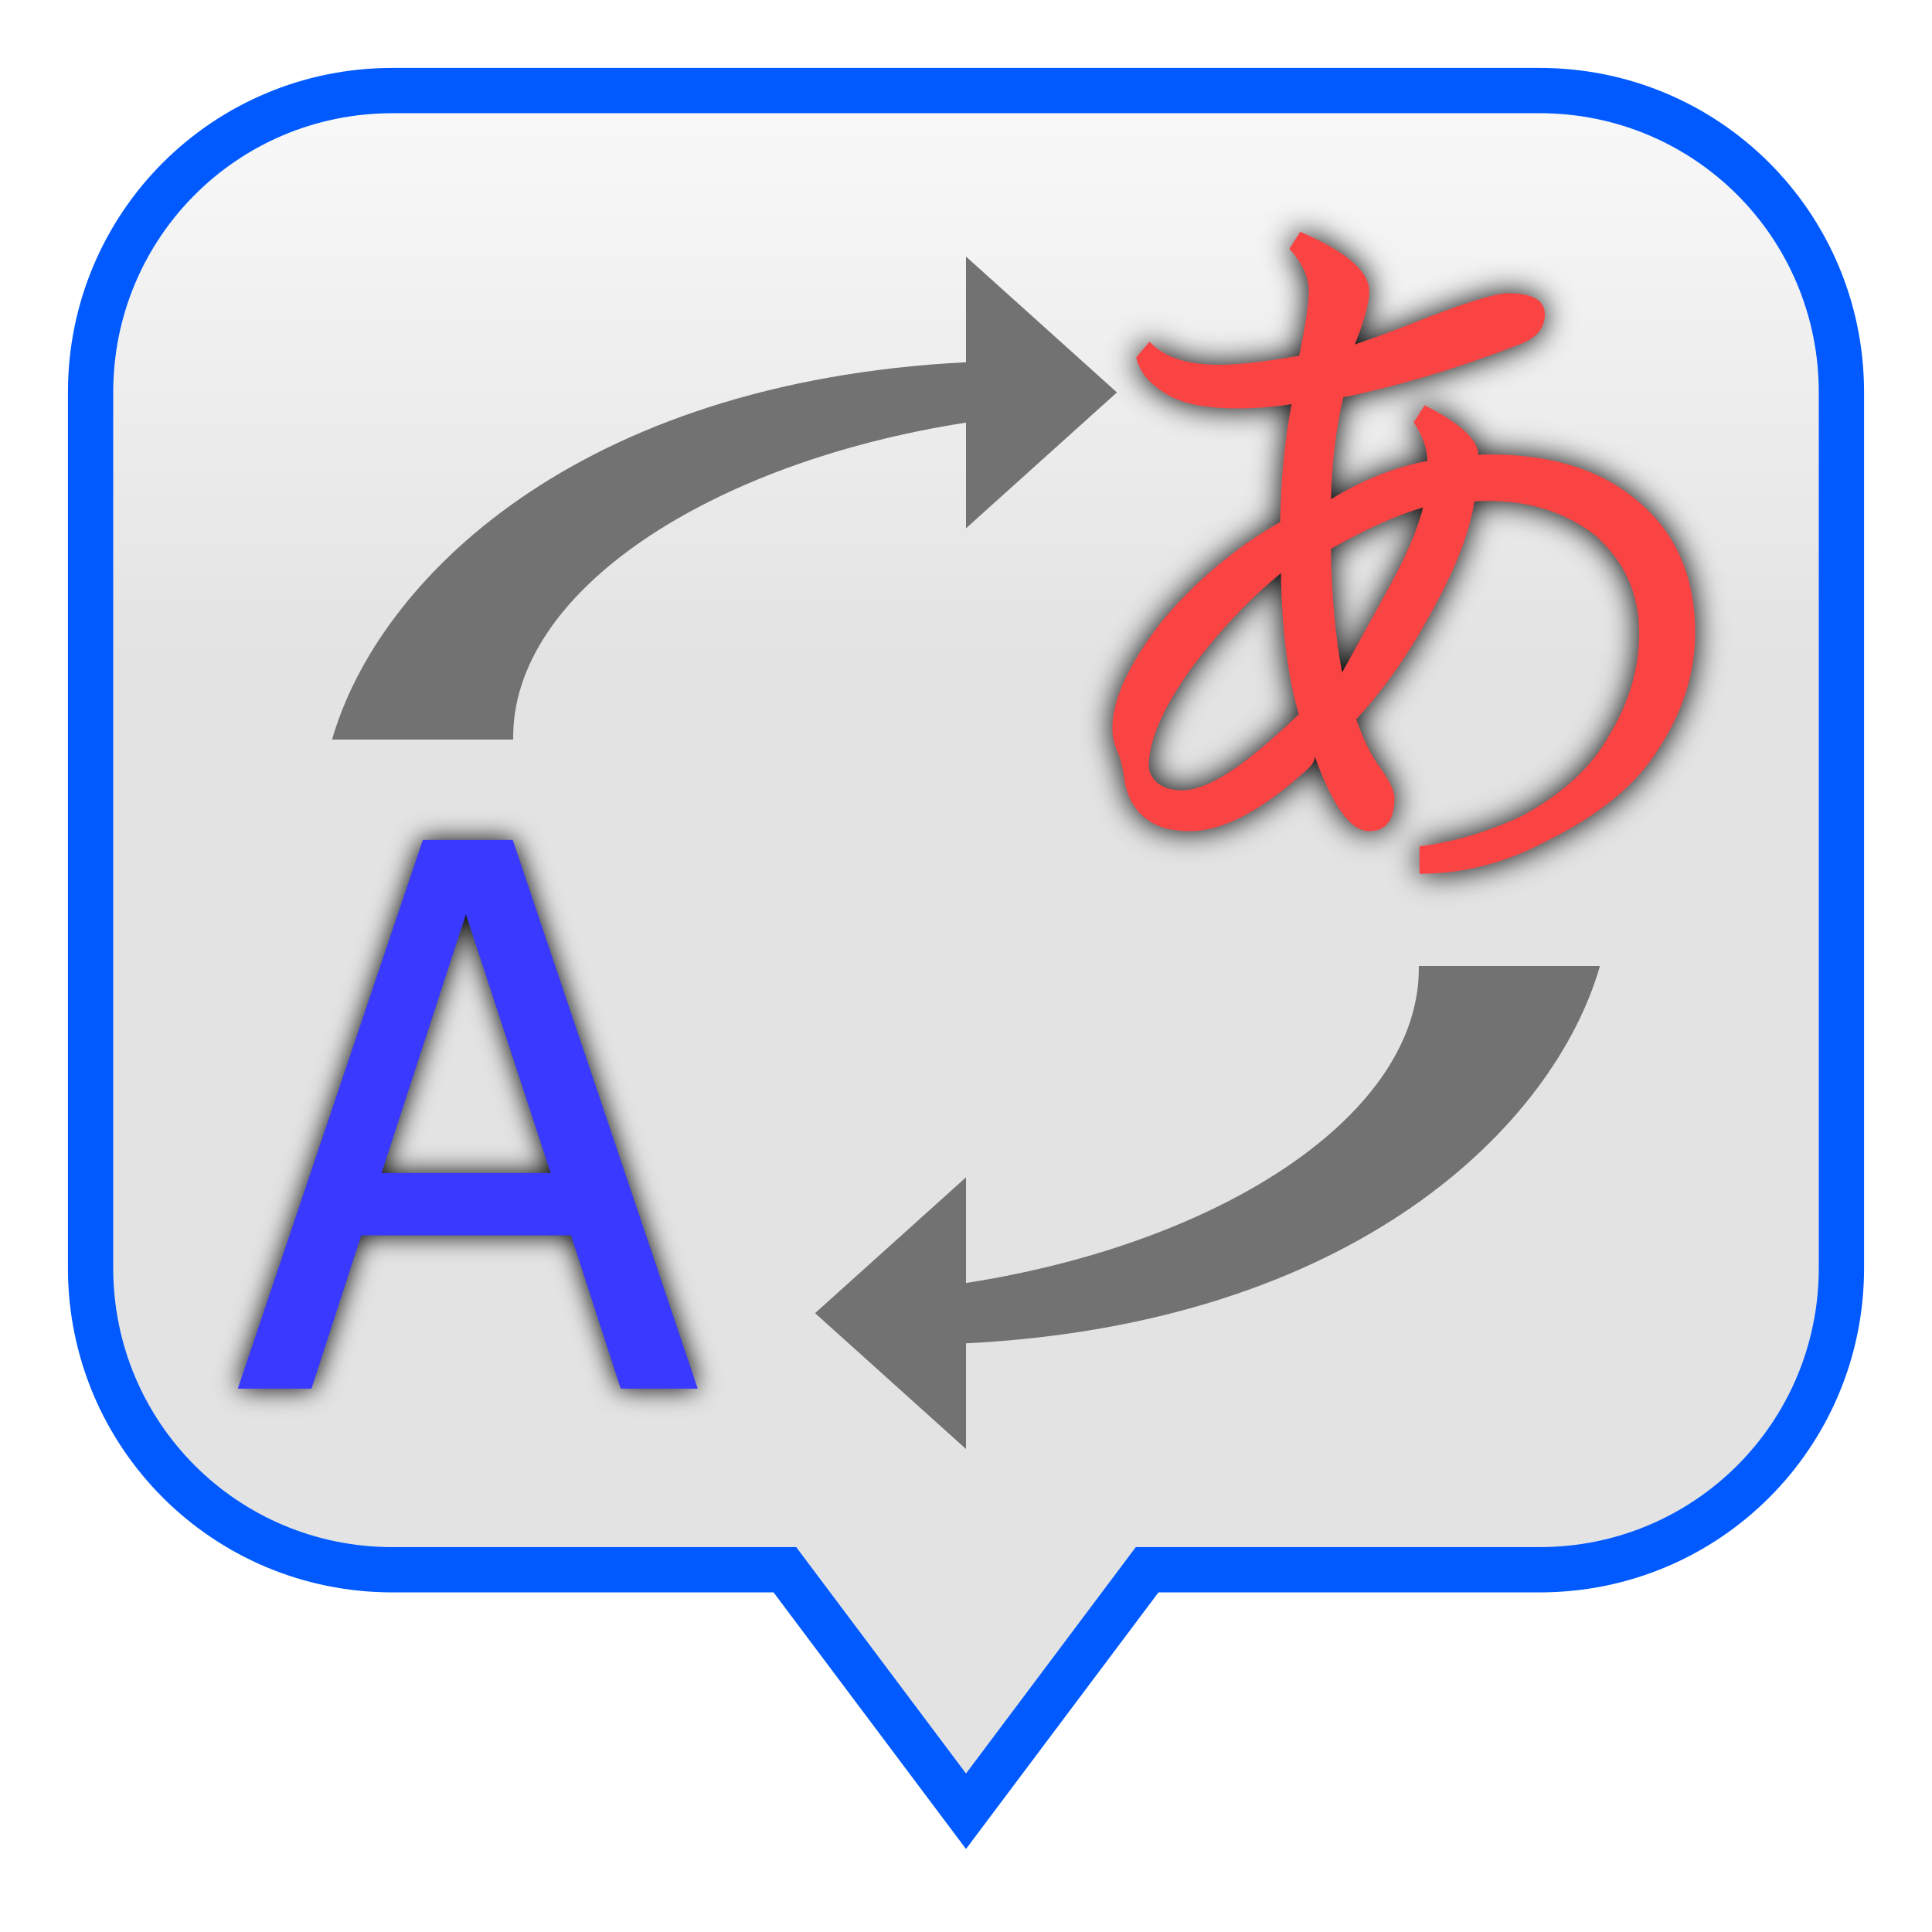
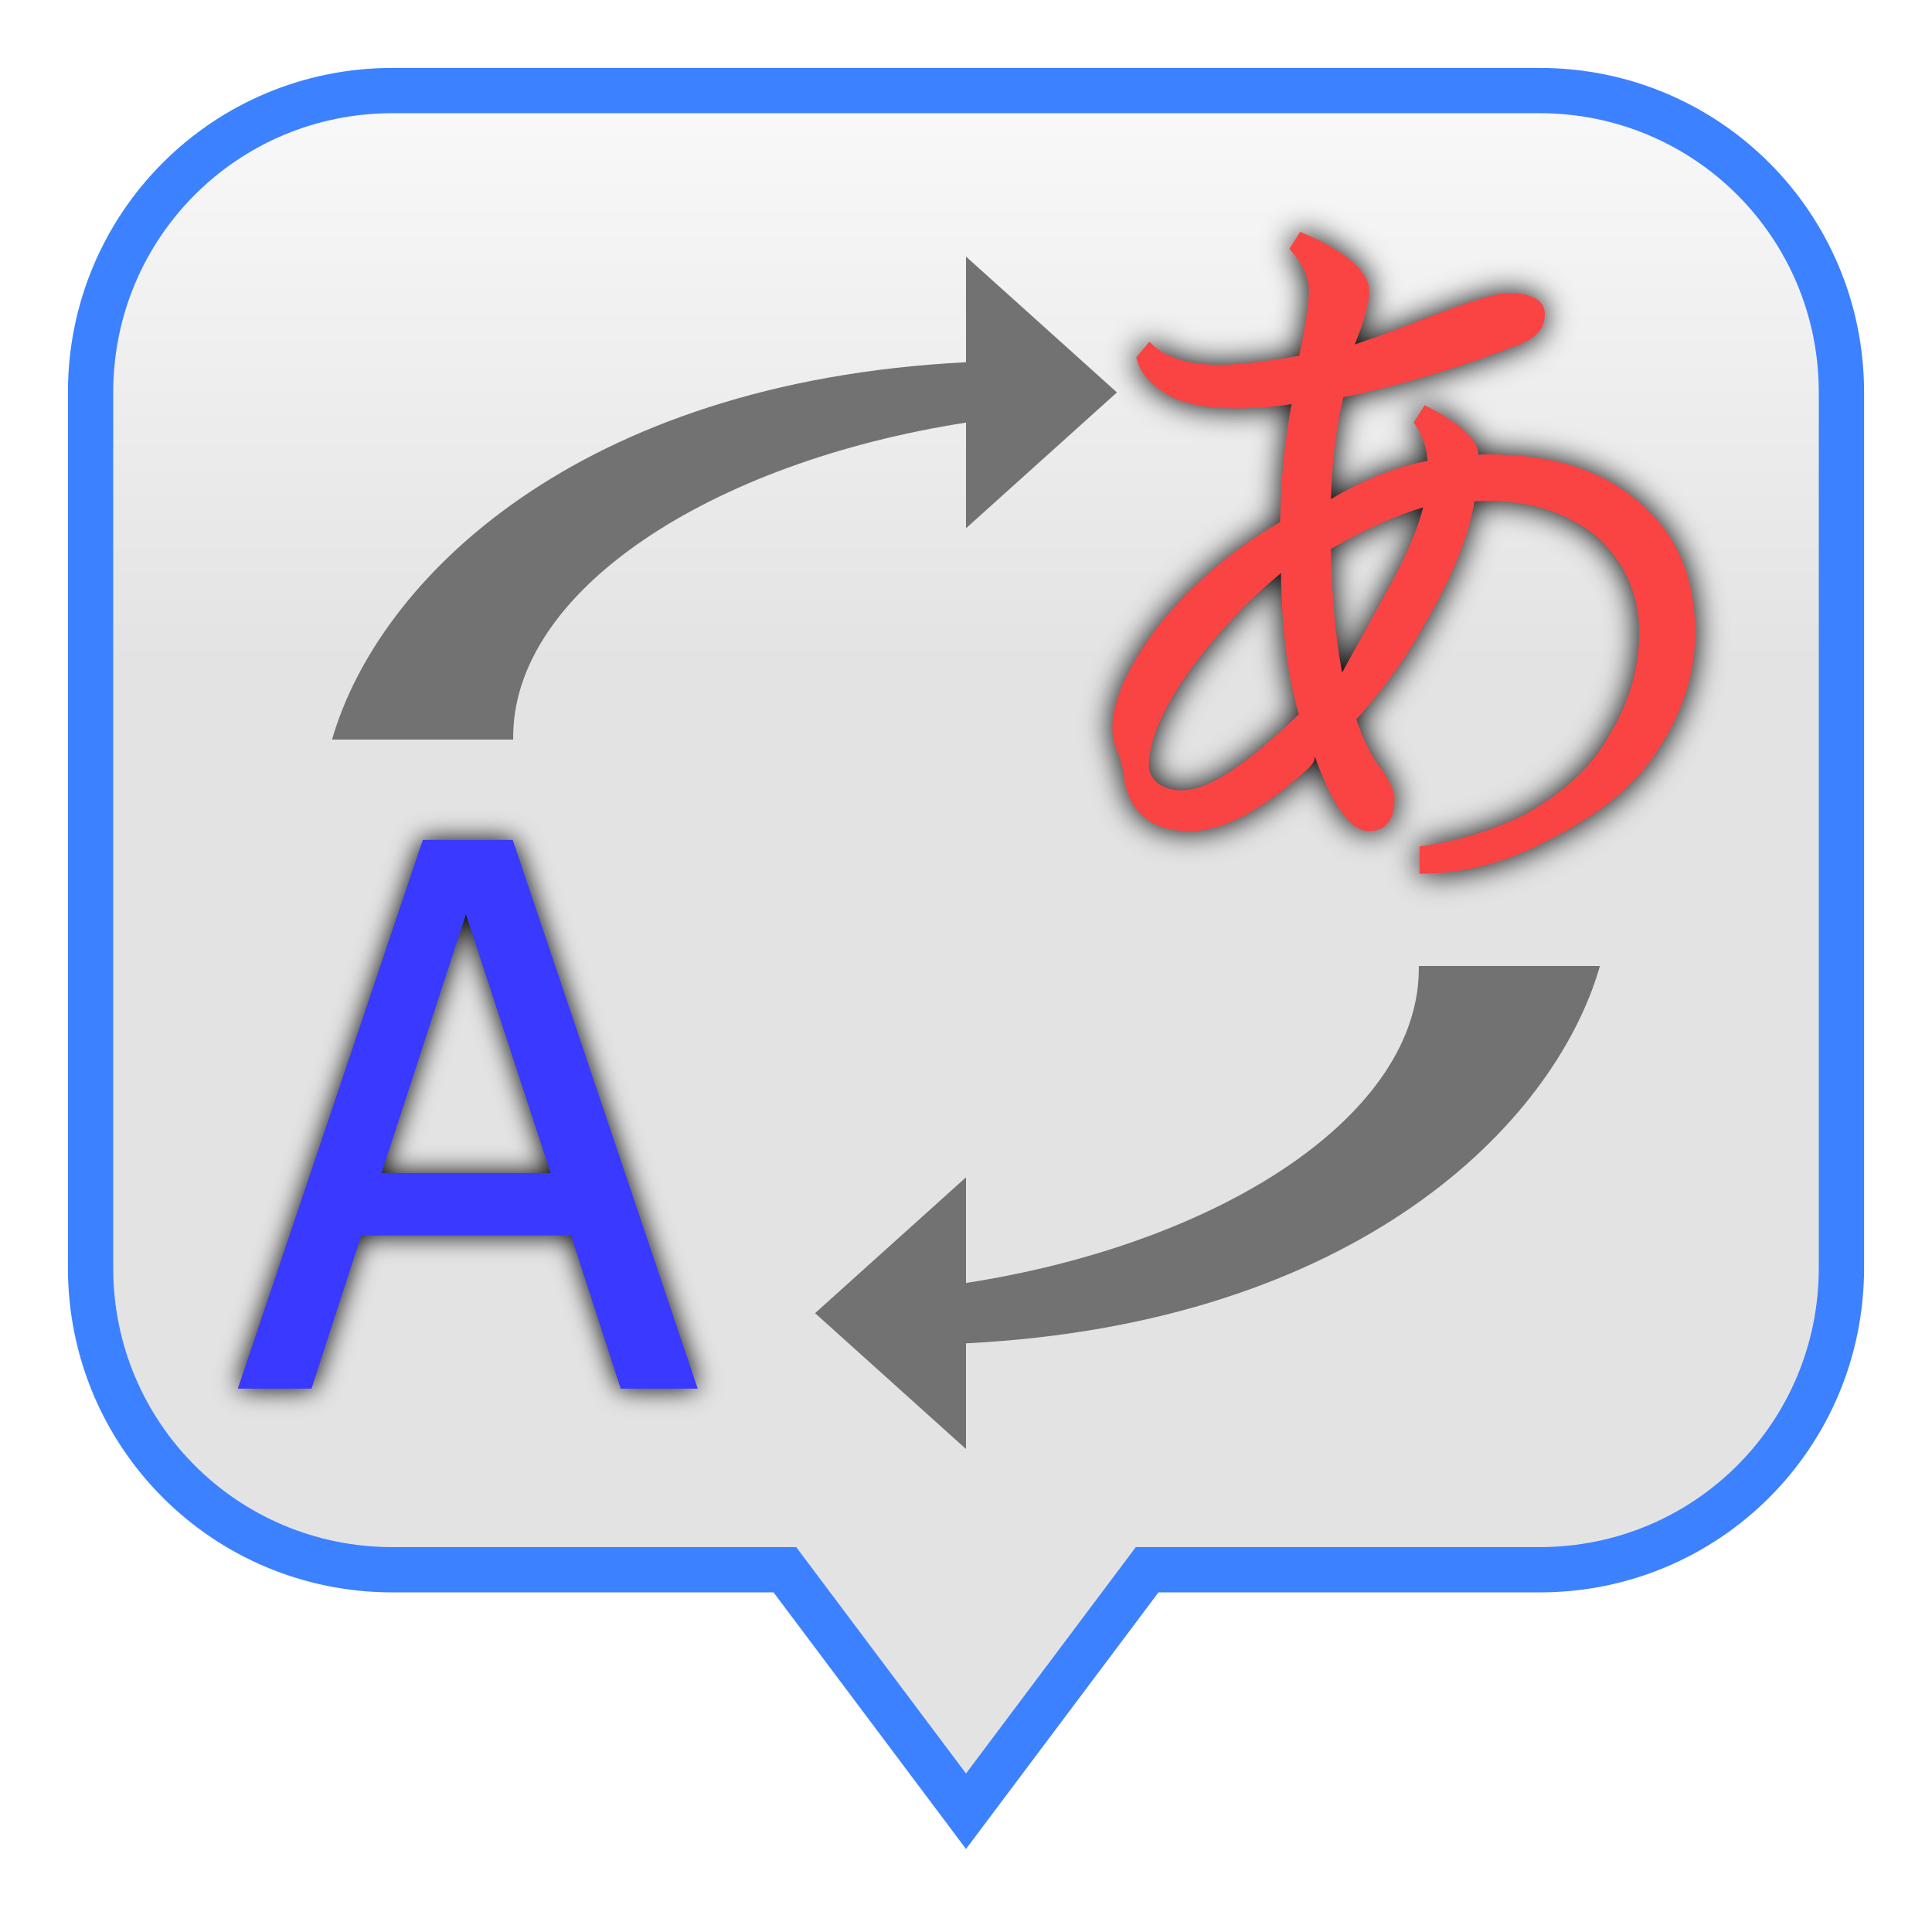
<svg xmlns="http://www.w3.org/2000/svg" xmlns:xlink="http://www.w3.org/1999/xlink" width="128" height="128" id="svg3821" version="1.1">
  <defs id="defs3823">
    <linearGradient id="linearGradient4436">
      <stop style="stop-color:#e3e3e3;stop-opacity:1" offset="0" id="stop4438" />
      <stop style="stop-color:#ffffff;stop-opacity:1" offset="1" id="stop4440" />
    </linearGradient>
    <linearGradient xlink:href="#linearGradient4436" id="linearGradient4442" x1="64" y1="44" x2="64" y2="-4" gradientUnits="userSpaceOnUse" />
    <linearGradient xlink:href="#linearGradient4436" id="linearGradient4551" gradientUnits="userSpaceOnUse" gradientTransform="translate(10,939.3622)" x1="64" y1="48" x2="64" y2="-4" />
    <filter id="filter4739">
      <feGaussianBlur stdDeviation="0.835" id="feGaussianBlur4741" />
    </filter>
    <filter id="filter4747">
      <feGaussianBlur stdDeviation="1.014" id="feGaussianBlur4749" />
    </filter>
  </defs>
  <g id="layer1" transform="translate(0,-924.3622)">
-     <path style="fill:url(#linearGradient4442);fill-opacity:1;fill-rule:nonzero;stroke:#005aff;stroke-opacity:1;stroke-width:3;stroke-miterlimit:4;stroke-dasharray:none" d="M 26 6 C 14.92 6 6 14.92 6 26 L 6 84 C 6 95.08 14.92 104 26 104 L 52 104 L 64 120 L 76 104 L 102 104 C 113.08 104 122 95.08 122 84 L 122 26 C 122 14.92 113.08 6 102 6 L 26 6 z " id="rect3857" transform="translate(0,924.3622)" />
+     <path style="fill:url(#linearGradient4442);fill-opacity:1;fill-rule:nonzero;stroke:#3c81ff;stroke-opacity:1;stroke-width:3;stroke-miterlimit:4;stroke-dasharray:none" d="M 26 6 C 14.92 6 6 14.92 6 26 L 6 84 C 6 95.08 14.92 104 26 104 L 52 104 L 64 120 L 76 104 L 102 104 C 113.08 104 122 95.08 122 84 L 122 26 C 122 14.92 113.08 6 102 6 L 26 6 z " id="rect3857" transform="translate(0,924.3622)" />
    <g style="font-size:40px;font-style:normal;font-weight:normal;line-height:125%;letter-spacing:0px;word-spacing:0px;fill:#000000;fill-opacity:1;stroke:none;filter:url(#filter4747);font-family:Sans" id="text4743">
      <path d="m 86.143,939.72 c 3.048,1.309 4.572,2.621 4.572,3.935 -2.2e-5,0.767 -0.319,1.945 -0.958,3.532 1.423,-0.485 3.083,-1.104 4.979,-1.855 2.708,-1.029 4.428,-1.544 5.161,-1.544 1.635,3e-5 2.452,0.466 2.452,1.399 -3e-5,0.927 -0.576,1.596 -1.727,2.007 -3.406,1.337 -6.849,2.408 -10.33,3.213 -0.528,0.116 -0.958,0.206 -1.291,0.269 -0.491,2.108 -0.766,4.36 -0.822,6.757 2.119,-1.285 4.25,-2.13 6.393,-2.534 -2.6e-5,0.132 -2.6e-5,0.151 0,0.055 -2.6e-5,-0.824 -0.303,-1.694 -0.909,-2.611 l 0.722,-1.132 c 2.373,1.201 3.56,2.302 3.56,3.302 0.05,-0.032 0.27,-0.047 0.661,-0.047 4.121,3e-5 7.36,0.983 9.718,2.95 2.656,2.11 3.984,5.072 3.984,8.885 -4e-5,2.675 -0.828,5.263 -2.483,7.762 -1.447,2.314 -3.912,4.326 -7.397,6.035 -2.677,1.436 -5.471,2.155 -8.382,2.155 l 0,-1.819 c 2.291,-0.287 4.565,-0.964 6.822,-2.031 2.682,-1.466 4.599,-3.244 5.75,-5.333 1.321,-2.171 1.982,-4.427 1.982,-6.769 -4e-5,-2.596 -0.974,-4.756 -2.921,-6.479 -1.962,-1.515 -4.32,-2.272 -7.074,-2.272 -0.434,10e-6 -0.74,0.012 -0.916,0.037 -0.352,2.171 -1.368,4.73 -3.049,7.678 -1.394,2.556 -2.989,4.807 -4.787,6.752 0.441,1.253 0.917,2.247 1.425,2.982 0.742,1 1.112,1.739 1.112,2.217 -2.4e-5,1.475 -0.562,2.213 -1.686,2.213 -1.214,-10e-6 -2.416,-1.66 -3.607,-4.979 0.04,0.259 -0.122,0.554 -0.484,0.883 -2.994,2.73 -5.588,4.095 -7.782,4.095 -1.147,-10e-6 -2.046,-0.227 -2.696,-0.682 -0.861,-0.575 -1.402,-1.434 -1.624,-2.577 -0.091,-0.848 -0.252,-1.518 -0.484,-2.01 -0.22,-0.512 -0.33,-1.025 -0.33,-1.54 -6e-6,-1.885 1.067,-4.216 3.201,-6.993 2.219,-2.693 4.856,-4.919 7.912,-6.68 0.06,-2.879 0.313,-5.483 0.76,-7.812 -1.165,0.192 -2.374,0.288 -3.629,0.288 -1.925,2e-5 -3.4,-0.273 -4.425,-0.819 -1.264,-0.688 -2.011,-1.542 -2.24,-2.562 l 0.88,-1.042 c 0.948,1.021 2.478,1.532 4.588,1.532 1.271,2e-5 3.048,-0.2 5.331,-0.601 0.428,-2.08 0.642,-3.504 0.642,-4.272 -1.8e-5,-0.921 -0.431,-1.857 -1.292,-2.811 z m -1.276,22.615 c -2.104,1.724 -4.088,3.83 -5.952,6.317 -1.869,2.616 -2.803,4.768 -2.803,6.456 -8e-6,0.412 0.195,0.79 0.584,1.134 0.431,0.322 0.967,0.484 1.608,0.484 1.421,0 3.409,-1.137 5.965,-3.412 0.596,-0.512 1.189,-1.057 1.779,-1.636 -0.732,-2.48 -1.126,-5.594 -1.181,-9.343 z m 9.416,-4.356 c -1.774,0.524 -3.811,1.441 -6.11,2.751 0.059,3.155 0.307,5.885 0.745,8.192 0.772,-1.414 1.699,-3.099 2.78,-5.054 1.355,-2.41 2.217,-4.373 2.585,-5.89 z" style="font-size:50px;font-variant:normal;font-weight:bold;font-stretch:normal;fill:#000000;font-family:Tahoma;-inkscape-font-specification:Tahoma" id="path3018" />
    </g>
    <g style="font-size:40px;font-style:normal;font-weight:normal;line-height:125%;letter-spacing:0px;word-spacing:0px;fill:#fa4444;fill-opacity:1;stroke:none;font-family:Sans" id="text4465">
      <path d="m 86.143,939.72 c 3.048,1.309 4.572,2.621 4.572,3.935 -2.2e-5,0.767 -0.319,1.945 -0.958,3.532 1.423,-0.485 3.083,-1.104 4.979,-1.855 2.708,-1.029 4.428,-1.544 5.161,-1.544 1.635,3e-5 2.452,0.466 2.452,1.399 -3e-5,0.927 -0.576,1.596 -1.727,2.007 -3.406,1.337 -6.849,2.408 -10.33,3.213 -0.528,0.116 -0.958,0.206 -1.291,0.269 -0.491,2.108 -0.766,4.36 -0.822,6.757 2.119,-1.285 4.25,-2.13 6.393,-2.534 -2.6e-5,0.132 -2.6e-5,0.151 0,0.055 -2.6e-5,-0.824 -0.303,-1.694 -0.909,-2.611 l 0.722,-1.132 c 2.373,1.201 3.56,2.302 3.56,3.302 0.05,-0.032 0.27,-0.047 0.661,-0.047 4.121,3e-5 7.36,0.983 9.718,2.95 2.656,2.11 3.984,5.072 3.984,8.885 -4e-5,2.675 -0.828,5.263 -2.483,7.762 -1.447,2.314 -3.912,4.326 -7.397,6.035 -2.677,1.436 -5.471,2.155 -8.382,2.155 l 0,-1.819 c 2.291,-0.287 4.565,-0.964 6.822,-2.031 2.682,-1.466 4.599,-3.244 5.75,-5.333 1.321,-2.171 1.982,-4.427 1.982,-6.769 -4e-5,-2.596 -0.974,-4.756 -2.921,-6.479 -1.962,-1.515 -4.32,-2.272 -7.074,-2.272 -0.434,10e-6 -0.74,0.012 -0.916,0.037 -0.352,2.171 -1.368,4.73 -3.049,7.678 -1.394,2.556 -2.989,4.807 -4.787,6.752 0.441,1.253 0.917,2.247 1.425,2.982 0.742,1 1.112,1.739 1.112,2.217 -2.4e-5,1.475 -0.562,2.213 -1.686,2.213 -1.214,-10e-6 -2.416,-1.66 -3.607,-4.979 0.04,0.259 -0.122,0.554 -0.484,0.883 -2.994,2.73 -5.588,4.095 -7.782,4.095 -1.147,-10e-6 -2.046,-0.227 -2.696,-0.682 -0.861,-0.575 -1.402,-1.434 -1.624,-2.577 -0.091,-0.848 -0.252,-1.518 -0.484,-2.01 -0.22,-0.512 -0.33,-1.025 -0.33,-1.54 -6e-6,-1.885 1.067,-4.216 3.201,-6.993 2.219,-2.693 4.856,-4.919 7.912,-6.68 0.06,-2.879 0.313,-5.483 0.76,-7.812 -1.165,0.192 -2.374,0.288 -3.629,0.288 -1.925,2e-5 -3.4,-0.273 -4.425,-0.819 -1.264,-0.688 -2.011,-1.542 -2.24,-2.562 l 0.88,-1.042 c 0.948,1.021 2.478,1.532 4.588,1.532 1.271,2e-5 3.048,-0.2 5.331,-0.601 0.428,-2.08 0.642,-3.504 0.642,-4.272 -1.8e-5,-0.921 -0.431,-1.857 -1.292,-2.811 z m -1.276,22.615 c -2.104,1.724 -4.088,3.83 -5.952,6.317 -1.869,2.616 -2.803,4.768 -2.803,6.456 -8e-6,0.412 0.195,0.79 0.584,1.134 0.431,0.322 0.967,0.484 1.608,0.484 1.421,0 3.409,-1.137 5.965,-3.412 0.596,-0.512 1.189,-1.057 1.779,-1.636 -0.732,-2.48 -1.126,-5.594 -1.181,-9.343 z m 9.416,-4.356 c -1.774,0.524 -3.811,1.441 -6.11,2.751 0.059,3.155 0.307,5.885 0.745,8.192 0.772,-1.414 1.699,-3.099 2.78,-5.054 1.355,-2.41 2.217,-4.373 2.585,-5.89 z" style="font-size:50px;font-variant:normal;font-weight:bold;font-stretch:normal;fill:#fa4444;font-family:Tahoma;-inkscape-font-specification:Tahoma;fill-opacity:1" id="path3015" />
    </g>
    <g style="font-size:40px;font-style:normal;font-weight:normal;line-height:125%;letter-spacing:0px;word-spacing:0px;fill:#000000;fill-opacity:1;stroke:none;filter:url(#filter4739);font-family:Sans" id="text4567">
      <path d="m 15.756,1016.362 12.256,-36.353 5.957,0 12.256,36.353 -5.103,0 -3.296,-10.156 -13.892,0 -3.296,10.156 z M 36.483,1002.08 30.868,984.941 25.277,1002.08 z" style="font-size:50px;font-variant:normal;font-stretch:normal;fill:#000000;font-family:Tahoma;-inkscape-font-specification:Tahoma" id="path3012" />
    </g>
    <g style="font-size:40px;font-style:normal;font-weight:normal;line-height:125%;letter-spacing:0px;word-spacing:0px;fill:#3939ff;fill-opacity:1;stroke:none;font-family:Sans" id="text4469">
      <path d="m 15.756,1016.362 12.256,-36.353 5.957,0 12.256,36.353 -5.103,0 -3.296,-10.156 -13.892,0 -3.296,10.156 z M 36.483,1002.08 30.868,984.941 25.277,1002.08 z" style="font-size:50px;font-variant:normal;font-stretch:normal;fill:#3939ff;font-family:Tahoma;-inkscape-font-specification:Tahoma;fill-opacity:1" id="path3009" />
    </g>
    <path style="fill:#727272;fill-opacity:1;stroke:none" d="M 94 64 C 94.142 73.833 80.913 82.378 64 85 L 64 78 L 54 87 L 64 96 L 64 89 C 89.836 87.693 102.98 74.527 106 64 L 94 64 z " transform="translate(0,924.3622)" id="path4497" />
    <path id="path4513" d="M 34,973.362 C 33.858,963.529 47.087,954.985 64,952.362 l 0,7 10,-9 -10,-9 0,7 c -25.836,1.307 -38.98,14.473 -42,25 l 12,0 z" style="fill:#727272;fill-opacity:1;stroke:none" />
  </g>
</svg>
